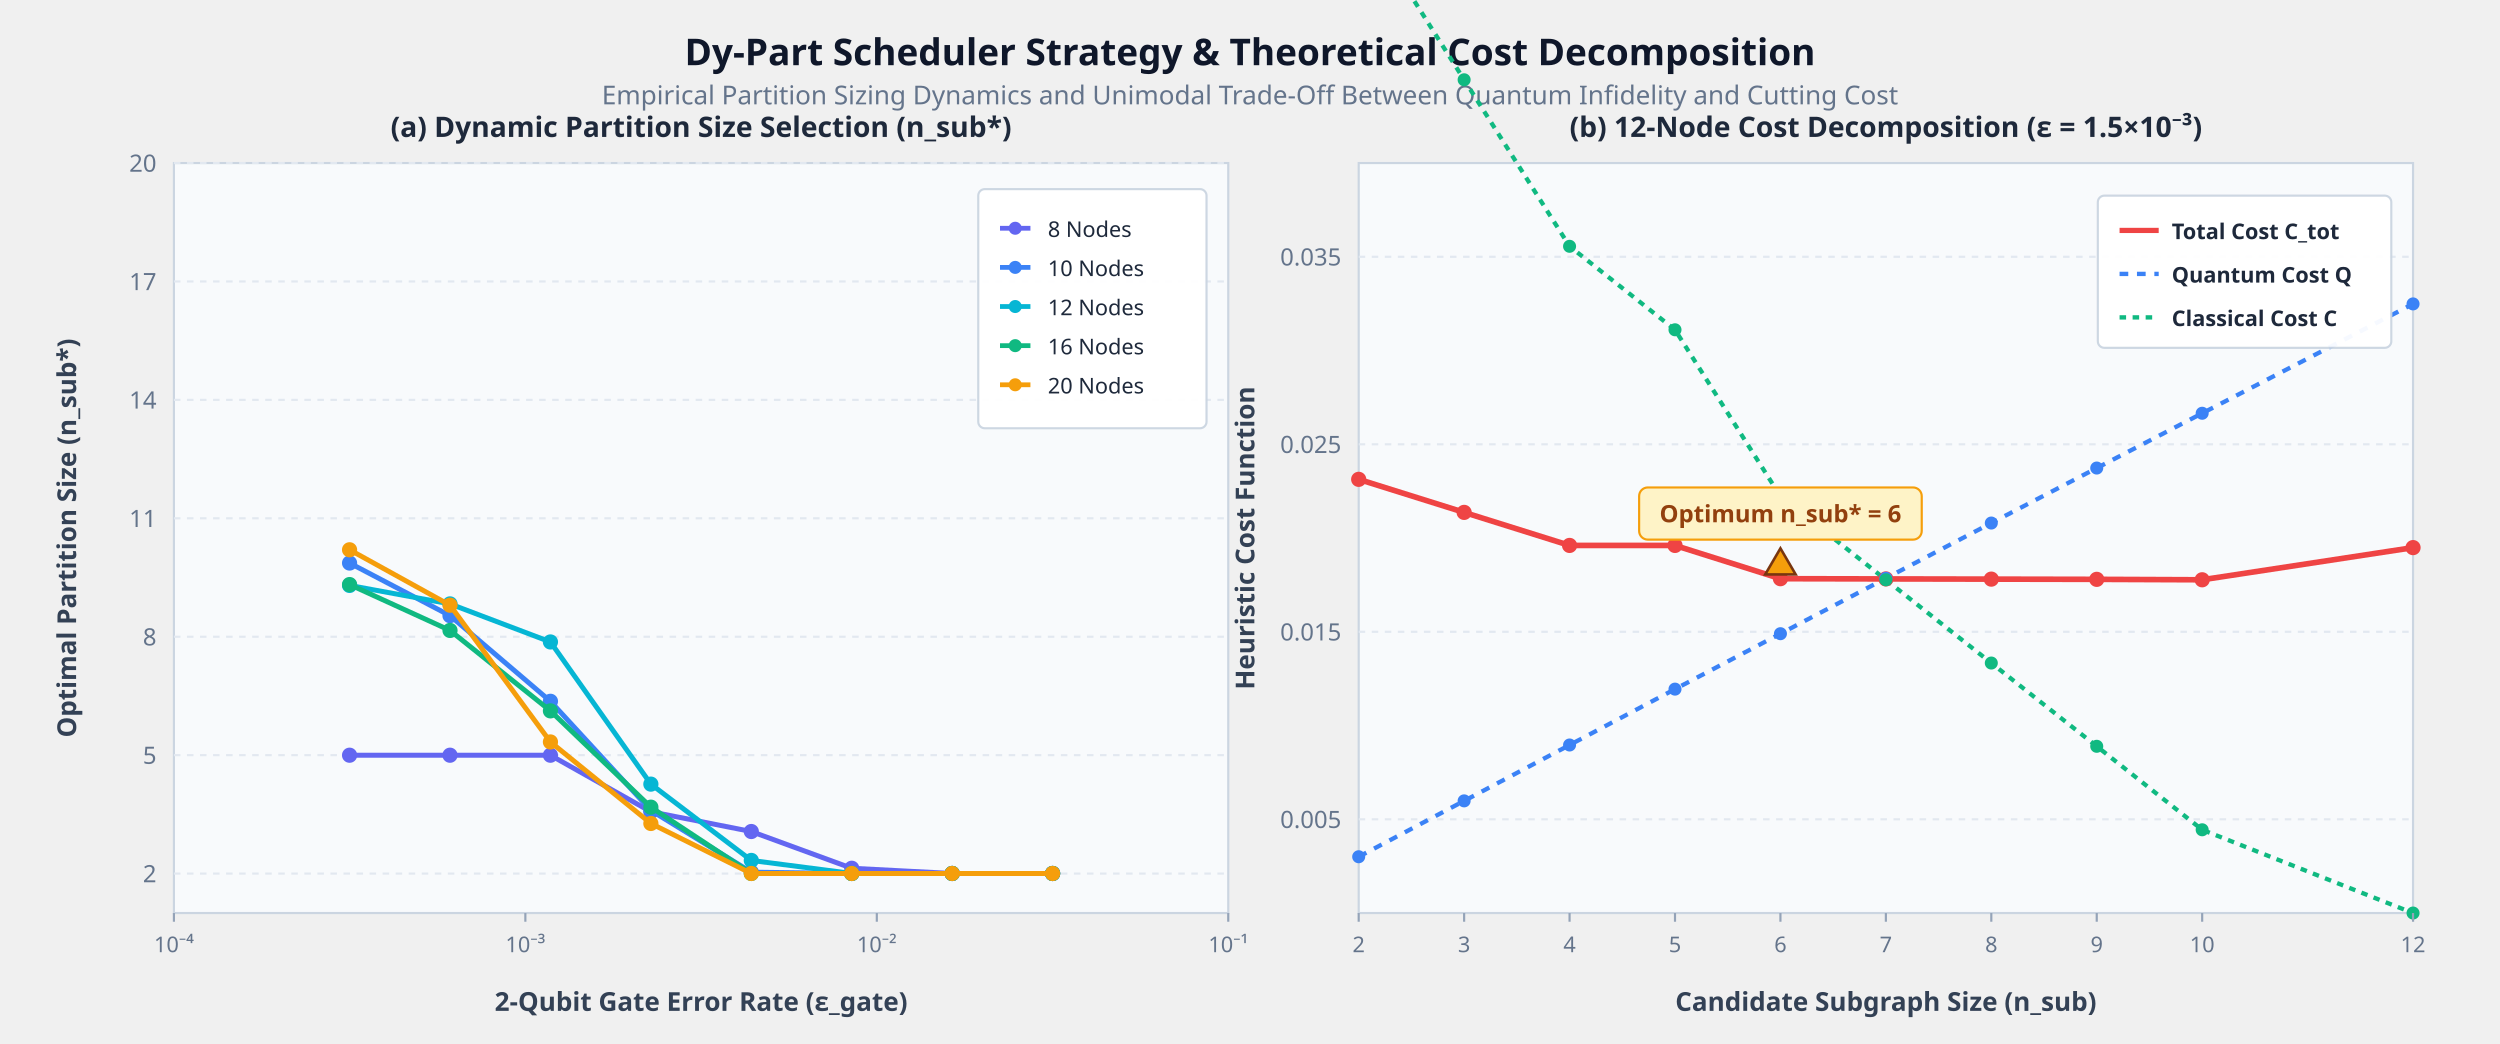
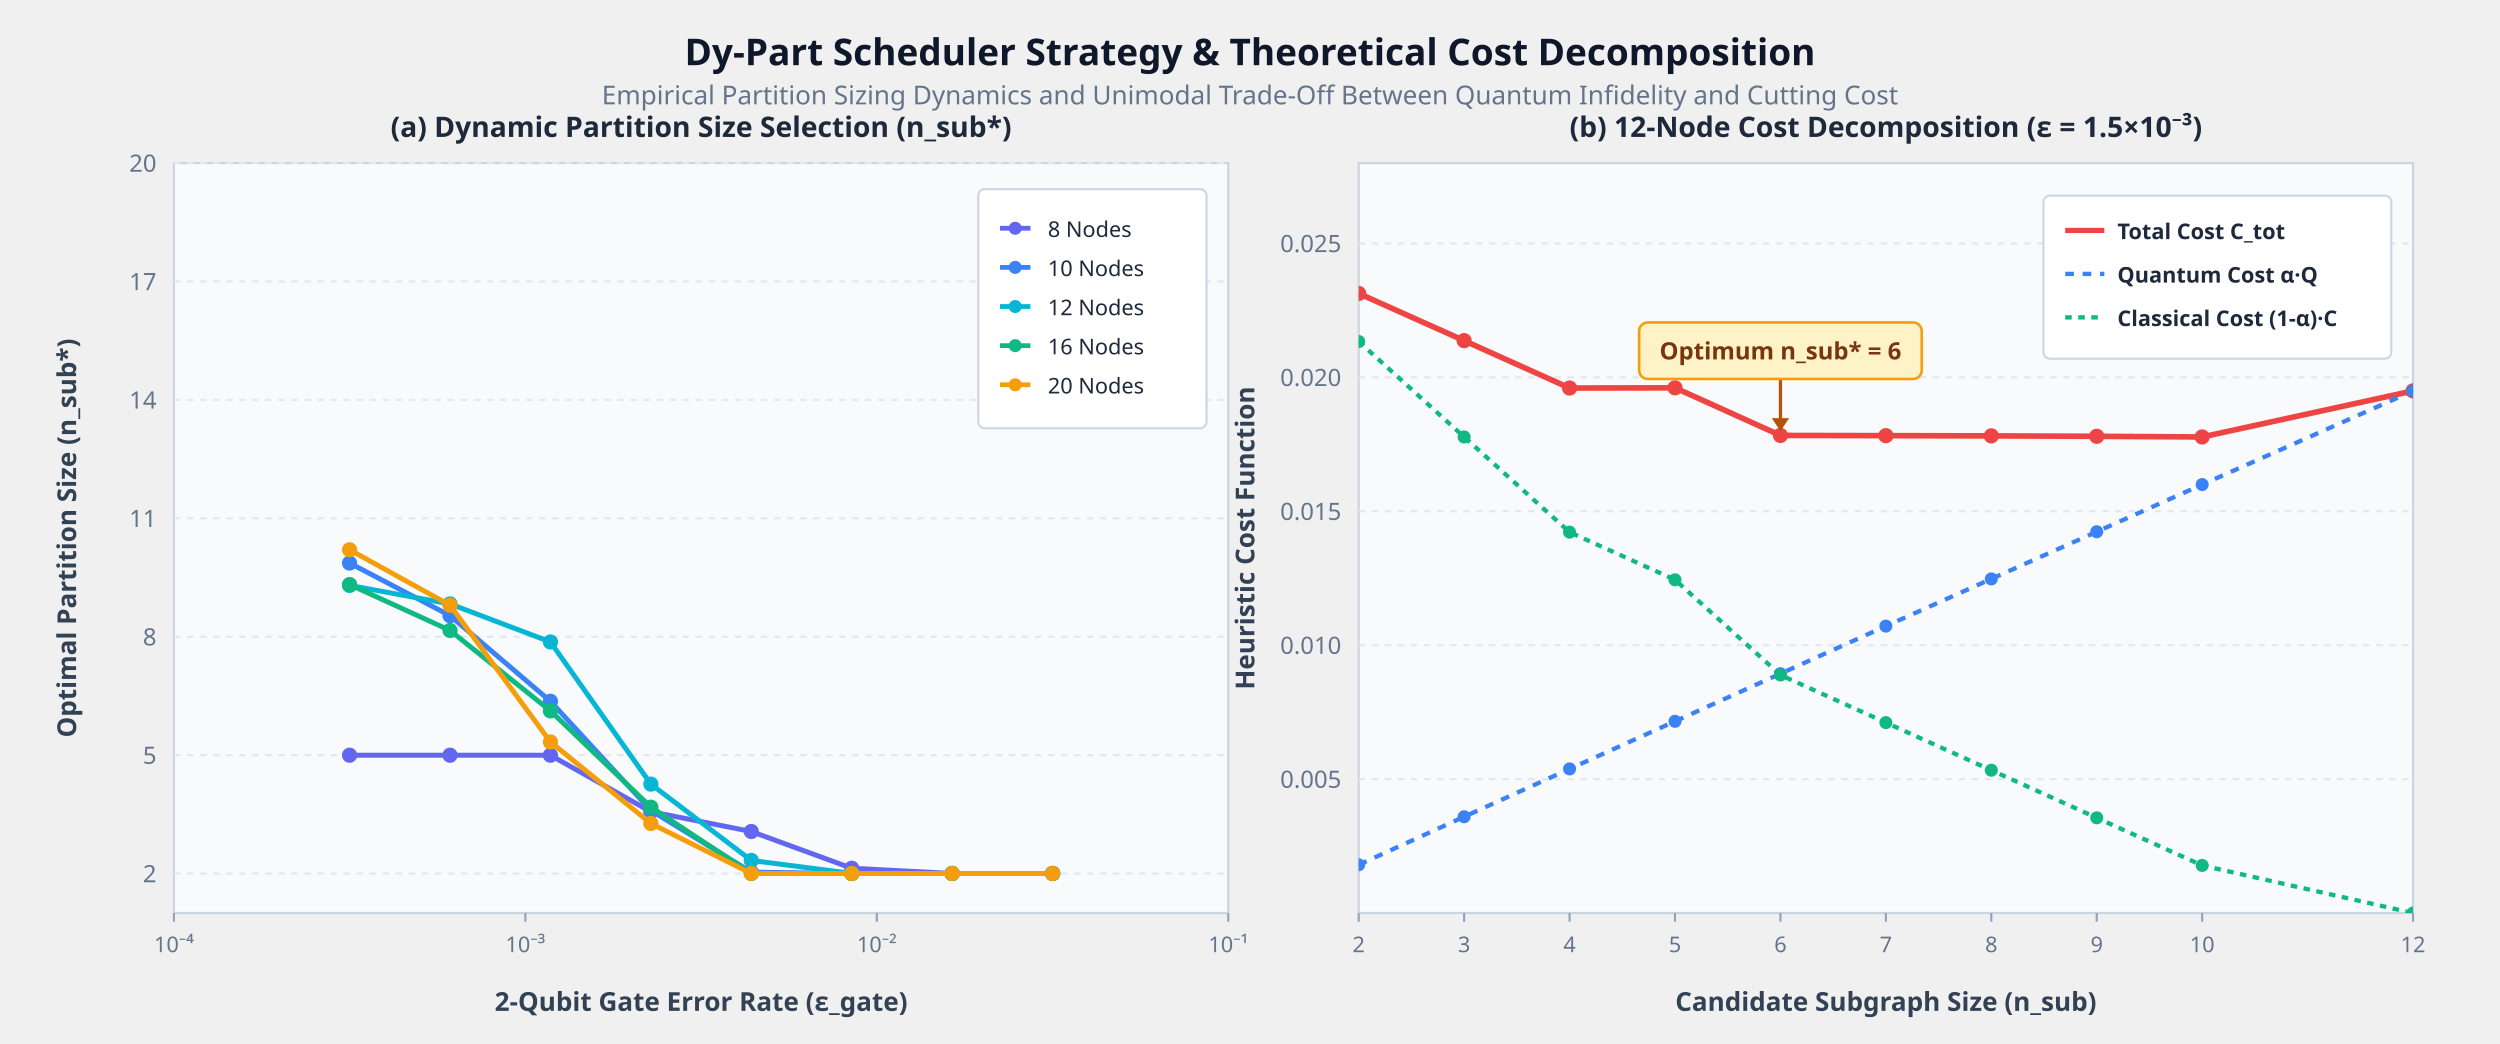
<svg xmlns="http://www.w3.org/2000/svg" viewBox="0 0 1150 480" width="1150" height="480" style="background:#ffffff; font-family: 'Segoe UI', -apple-system, sans-serif;">
+   <defs>
+     <clipPath id="panel1-clip">
+       <rect x="80" y="75" width="485" height="345" />
+     </clipPath>
+     <clipPath id="panel2-clip">
+       <rect x="625" y="75" width="485" height="345" />
+     </clipPath>
+   </defs>
  <text x="575" y="30" text-anchor="middle" font-size="17" font-weight="bold" fill="#0f172a">Dy-Part Scheduler Strategy &amp; Theoretical Cost Decomposition</text>
  <text x="575" y="48" text-anchor="middle" font-size="12" fill="#64748b">Empirical Partition Sizing Dynamics and Unimodal Trade-Off Between Quantum Infidelity and Cutting Cost</text>
  <text x="322.5" y="63" text-anchor="middle" font-size="13" font-weight="bold" fill="#1e293b">(a) Dynamic Partition Size Selection (n_sub*)</text>
  <rect x="80" y="75" width="485" height="345" fill="#f8fafc" stroke="#cbd5e1" />
  <line x1="80" y1="401.842" x2="565" y2="401.842" stroke="#e2e8f0" stroke-dasharray="3,3" />
  <text x="72" y="405.842" text-anchor="end" font-size="11" fill="#64748b">2</text>
  <line x1="80" y1="347.368" x2="565" y2="347.368" stroke="#e2e8f0" stroke-dasharray="3,3" />
  <text x="72" y="351.368" text-anchor="end" font-size="11" fill="#64748b">5</text>
  <line x1="80" y1="292.895" x2="565" y2="292.895" stroke="#e2e8f0" stroke-dasharray="3,3" />
  <text x="72" y="296.895" text-anchor="end" font-size="11" fill="#64748b">8</text>
  <line x1="80" y1="238.421" x2="565" y2="238.421" stroke="#e2e8f0" stroke-dasharray="3,3" />
  <text x="72" y="242.421" text-anchor="end" font-size="11" fill="#64748b">11</text>
  <line x1="80" y1="183.947" x2="565" y2="183.947" stroke="#e2e8f0" stroke-dasharray="3,3" />
  <text x="72" y="187.947" text-anchor="end" font-size="11" fill="#64748b">14</text>
  <line x1="80" y1="129.474" x2="565" y2="129.474" stroke="#e2e8f0" stroke-dasharray="3,3" />
  <text x="72" y="133.474" text-anchor="end" font-size="11" fill="#64748b">17</text>
  <line x1="80" y1="75" x2="565" y2="75" stroke="#e2e8f0" stroke-dasharray="3,3" />
  <text x="72" y="79" text-anchor="end" font-size="11" fill="#64748b">20</text>
-   <path d="M 160.8 347.4 L 207.0 347.4 L 253.2 347.4 L 299.4 373.4 L 345.6 382.5 L 391.8 399.4 L 438.0 401.8 L 484.2 401.8" fill="none" stroke="#6366f1" stroke-width="2.3" />
-   <circle cx="160.8" cy="347.4" r="3.5" fill="#6366f1" />
-   <circle cx="207.0" cy="347.4" r="3.5" fill="#6366f1" />
-   <circle cx="253.2" cy="347.4" r="3.5" fill="#6366f1" />
-   <circle cx="299.4" cy="373.4" r="3.5" fill="#6366f1" />
-   <circle cx="345.6" cy="382.5" r="3.5" fill="#6366f1" />
-   <circle cx="391.8" cy="399.4" r="3.5" fill="#6366f1" />
-   <circle cx="438.0" cy="401.8" r="3.5" fill="#6366f1" />
-   <circle cx="484.2" cy="401.8" r="3.5" fill="#6366f1" />
-   <path d="M 160.8 259.0 L 207.0 283.2 L 253.2 322.6 L 299.4 372.8 L 345.6 401.2 L 391.8 401.8 L 438.0 401.8 L 484.2 401.8" fill="none" stroke="#3b82f6" stroke-width="2.3" />
-   <circle cx="160.8" cy="259.0" r="3.5" fill="#3b82f6" />
-   <circle cx="207.0" cy="283.2" r="3.5" fill="#3b82f6" />
-   <circle cx="253.2" cy="322.6" r="3.5" fill="#3b82f6" />
-   <circle cx="299.4" cy="372.8" r="3.5" fill="#3b82f6" />
-   <circle cx="345.6" cy="401.2" r="3.5" fill="#3b82f6" />
-   <circle cx="391.8" cy="401.8" r="3.5" fill="#3b82f6" />
-   <circle cx="438.0" cy="401.8" r="3.5" fill="#3b82f6" />
-   <circle cx="484.2" cy="401.8" r="3.5" fill="#3b82f6" />
-   <path d="M 160.8 269.3 L 207.0 277.8 L 253.2 295.3 L 299.4 360.7 L 345.6 395.8 L 391.8 401.8 L 438.0 401.8 L 484.2 401.8" fill="none" stroke="#06b6d4" stroke-width="2.3" />
-   <circle cx="160.8" cy="269.3" r="3.5" fill="#06b6d4" />
-   <circle cx="207.0" cy="277.8" r="3.5" fill="#06b6d4" />
-   <circle cx="253.2" cy="295.3" r="3.5" fill="#06b6d4" />
-   <circle cx="299.4" cy="360.7" r="3.5" fill="#06b6d4" />
-   <circle cx="345.6" cy="395.8" r="3.5" fill="#06b6d4" />
-   <circle cx="391.8" cy="401.8" r="3.5" fill="#06b6d4" />
-   <circle cx="438.0" cy="401.8" r="3.5" fill="#06b6d4" />
-   <circle cx="484.2" cy="401.8" r="3.5" fill="#06b6d4" />
-   <path d="M 160.8 268.9 L 207.0 290.0 L 253.2 327.0 L 299.4 371.3 L 345.6 401.8 L 391.8 401.8 L 438.0 401.8 L 484.2 401.8" fill="none" stroke="#10b981" stroke-width="2.3" />
-   <circle cx="160.8" cy="268.9" r="3.5" fill="#10b981" />
-   <circle cx="207.0" cy="290.0" r="3.5" fill="#10b981" />
-   <circle cx="253.2" cy="327.0" r="3.5" fill="#10b981" />
-   <circle cx="299.4" cy="371.3" r="3.5" fill="#10b981" />
-   <circle cx="345.6" cy="401.8" r="3.5" fill="#10b981" />
-   <circle cx="391.8" cy="401.8" r="3.5" fill="#10b981" />
-   <circle cx="438.0" cy="401.8" r="3.5" fill="#10b981" />
-   <circle cx="484.2" cy="401.8" r="3.5" fill="#10b981" />
-   <path d="M 160.8 252.9 L 207.0 278.4 L 253.2 341.3 L 299.4 378.8 L 345.6 401.8 L 391.8 401.8 L 438.0 401.8 L 484.2 401.8" fill="none" stroke="#f59e0b" stroke-width="2.3" />
-   <circle cx="160.8" cy="252.9" r="3.5" fill="#f59e0b" />
-   <circle cx="207.0" cy="278.4" r="3.5" fill="#f59e0b" />
-   <circle cx="253.2" cy="341.3" r="3.5" fill="#f59e0b" />
-   <circle cx="299.4" cy="378.8" r="3.5" fill="#f59e0b" />
-   <circle cx="345.6" cy="401.8" r="3.5" fill="#f59e0b" />
-   <circle cx="391.8" cy="401.8" r="3.5" fill="#f59e0b" />
-   <circle cx="438.0" cy="401.8" r="3.5" fill="#f59e0b" />
-   <circle cx="484.2" cy="401.8" r="3.5" fill="#f59e0b" />
+   <g clip-path="url(#panel1-clip)">
+     <path d="M 160.8 347.4 L 207.0 347.4 L 253.2 347.4 L 299.4 373.4 L 345.6 382.5 L 391.8 399.4 L 438.0 401.8 L 484.2 401.8" fill="none" stroke="#6366f1" stroke-width="2.3" />
+     <circle cx="160.8" cy="347.4" r="3.5" fill="#6366f1" />
+     <circle cx="207.0" cy="347.4" r="3.5" fill="#6366f1" />
+     <circle cx="253.2" cy="347.4" r="3.5" fill="#6366f1" />
+     <circle cx="299.4" cy="373.4" r="3.5" fill="#6366f1" />
+     <circle cx="345.6" cy="382.5" r="3.5" fill="#6366f1" />
+     <circle cx="391.8" cy="399.4" r="3.5" fill="#6366f1" />
+     <circle cx="438.0" cy="401.8" r="3.5" fill="#6366f1" />
+     <circle cx="484.2" cy="401.8" r="3.5" fill="#6366f1" />
+     <path d="M 160.8 259.0 L 207.0 283.2 L 253.2 322.6 L 299.4 372.8 L 345.6 401.2 L 391.8 401.8 L 438.0 401.8 L 484.2 401.8" fill="none" stroke="#3b82f6" stroke-width="2.3" />
+     <circle cx="160.8" cy="259.0" r="3.5" fill="#3b82f6" />
+     <circle cx="207.0" cy="283.2" r="3.5" fill="#3b82f6" />
+     <circle cx="253.2" cy="322.6" r="3.5" fill="#3b82f6" />
+     <circle cx="299.4" cy="372.8" r="3.5" fill="#3b82f6" />
+     <circle cx="345.6" cy="401.2" r="3.5" fill="#3b82f6" />
+     <circle cx="391.8" cy="401.8" r="3.5" fill="#3b82f6" />
+     <circle cx="438.0" cy="401.8" r="3.5" fill="#3b82f6" />
+     <circle cx="484.2" cy="401.8" r="3.5" fill="#3b82f6" />
+     <path d="M 160.8 269.3 L 207.0 277.8 L 253.2 295.3 L 299.4 360.7 L 345.6 395.8 L 391.8 401.8 L 438.0 401.8 L 484.2 401.8" fill="none" stroke="#06b6d4" stroke-width="2.3" />
+     <circle cx="160.8" cy="269.3" r="3.5" fill="#06b6d4" />
+     <circle cx="207.0" cy="277.8" r="3.5" fill="#06b6d4" />
+     <circle cx="253.2" cy="295.3" r="3.5" fill="#06b6d4" />
+     <circle cx="299.4" cy="360.7" r="3.5" fill="#06b6d4" />
+     <circle cx="345.6" cy="395.8" r="3.5" fill="#06b6d4" />
+     <circle cx="391.8" cy="401.8" r="3.5" fill="#06b6d4" />
+     <circle cx="438.0" cy="401.8" r="3.5" fill="#06b6d4" />
+     <circle cx="484.2" cy="401.8" r="3.5" fill="#06b6d4" />
+     <path d="M 160.8 268.9 L 207.0 290.0 L 253.2 327.0 L 299.4 371.3 L 345.6 401.8 L 391.8 401.8 L 438.0 401.8 L 484.2 401.8" fill="none" stroke="#10b981" stroke-width="2.3" />
+     <circle cx="160.8" cy="268.9" r="3.5" fill="#10b981" />
+     <circle cx="207.0" cy="290.0" r="3.5" fill="#10b981" />
+     <circle cx="253.2" cy="327.0" r="3.5" fill="#10b981" />
+     <circle cx="299.4" cy="371.3" r="3.5" fill="#10b981" />
+     <circle cx="345.6" cy="401.8" r="3.5" fill="#10b981" />
+     <circle cx="391.8" cy="401.8" r="3.5" fill="#10b981" />
+     <circle cx="438.0" cy="401.8" r="3.5" fill="#10b981" />
+     <circle cx="484.2" cy="401.8" r="3.5" fill="#10b981" />
+     <path d="M 160.8 252.9 L 207.0 278.4 L 253.2 341.3 L 299.4 378.8 L 345.6 401.8 L 391.8 401.8 L 438.0 401.8 L 484.2 401.8" fill="none" stroke="#f59e0b" stroke-width="2.3" />
+     <circle cx="160.8" cy="252.9" r="3.5" fill="#f59e0b" />
+     <circle cx="207.0" cy="278.4" r="3.5" fill="#f59e0b" />
+     <circle cx="253.2" cy="341.3" r="3.5" fill="#f59e0b" />
+     <circle cx="299.4" cy="378.8" r="3.5" fill="#f59e0b" />
+     <circle cx="345.6" cy="401.8" r="3.5" fill="#f59e0b" />
+     <circle cx="391.8" cy="401.8" r="3.5" fill="#f59e0b" />
+     <circle cx="438.0" cy="401.8" r="3.5" fill="#f59e0b" />
+     <circle cx="484.2" cy="401.8" r="3.5" fill="#f59e0b" />
+   </g>
  <line x1="80" y1="420" x2="80" y2="424" stroke="#94a3b8" />
  <text x="80" y="438" text-anchor="middle" font-size="10" fill="#64748b">10⁻⁴</text>
  <line x1="241.667" y1="420" x2="241.667" y2="424" stroke="#94a3b8" />
  <text x="241.667" y="438" text-anchor="middle" font-size="10" fill="#64748b">10⁻³</text>
  <line x1="403.333" y1="420" x2="403.333" y2="424" stroke="#94a3b8" />
  <text x="403.333" y="438" text-anchor="middle" font-size="10" fill="#64748b">10⁻²</text>
  <line x1="565" y1="420" x2="565" y2="424" stroke="#94a3b8" />
  <text x="565" y="438" text-anchor="middle" font-size="10" fill="#64748b">10⁻¹</text>
  <rect x="450" y="87" width="105" height="110" rx="3" fill="#ffffff" stroke="#cbd5e1" opacity="0.95" />
  <line x1="460" y1="105" x2="474" y2="105" stroke="#6366f1" stroke-width="2.2" />
  <circle cx="467" cy="105" r="3" fill="#6366f1" />
  <text x="482" y="109" font-size="10" fill="#1e293b">8 Nodes</text>
  <line x1="460" y1="123" x2="474" y2="123" stroke="#3b82f6" stroke-width="2.2" />
  <circle cx="467" cy="123" r="3" fill="#3b82f6" />
  <text x="482" y="127" font-size="10" fill="#1e293b">10 Nodes</text>
  <line x1="460" y1="141" x2="474" y2="141" stroke="#06b6d4" stroke-width="2.2" />
  <circle cx="467" cy="141" r="3" fill="#06b6d4" />
  <text x="482" y="145" font-size="10" fill="#1e293b">12 Nodes</text>
  <line x1="460" y1="159" x2="474" y2="159" stroke="#10b981" stroke-width="2.2" />
  <circle cx="467" cy="159" r="3" fill="#10b981" />
  <text x="482" y="163" font-size="10" fill="#1e293b">16 Nodes</text>
  <line x1="460" y1="177" x2="474" y2="177" stroke="#f59e0b" stroke-width="2.2" />
  <circle cx="467" cy="177" r="3" fill="#f59e0b" />
  <text x="482" y="181" font-size="10" fill="#1e293b">20 Nodes</text>
  <text x="867.5" y="63" text-anchor="middle" font-size="13" font-weight="bold" fill="#1e293b">(b) 12-Node Cost Decomposition (ε = 1.5×10⁻³)</text>
  <rect x="625" y="75" width="485" height="345" fill="#f8fafc" stroke="#cbd5e1" />
-   <line x1="625" y1="376.875" x2="1110" y2="376.875" stroke="#e2e8f0" stroke-dasharray="3,3" />
-   <text x="617" y="380.875" text-anchor="end" font-size="11" fill="#64748b">0.005</text>
-   <line x1="625" y1="290.625" x2="1110" y2="290.625" stroke="#e2e8f0" stroke-dasharray="3,3" />
-   <text x="617" y="294.625" text-anchor="end" font-size="11" fill="#64748b">0.015</text>
-   <line x1="625" y1="204.375" x2="1110" y2="204.375" stroke="#e2e8f0" stroke-dasharray="3,3" />
-   <text x="617" y="208.375" text-anchor="end" font-size="11" fill="#64748b">0.025</text>
-   <line x1="625" y1="118.125" x2="1110" y2="118.125" stroke="#e2e8f0" stroke-dasharray="3,3" />
-   <text x="617" y="122.125" text-anchor="end" font-size="11" fill="#64748b">0.035</text>
-   <path d="M 625.0 220.5 L 673.5 235.7 L 722.0 250.9 L 770.5 250.9 L 819.0 266.2 L 867.5 266.3 L 916.0 266.4 L 964.5 266.5 L 1013.0 266.7 L 1110.0 251.9" fill="none" stroke="#ef4444" stroke-width="2.6" />
-   <path d="M 625.0 394.1 L 673.5 368.4 L 722.0 342.7 L 770.5 317.0 L 819.0 291.5 L 867.5 266.0 L 916.0 240.6 L 964.5 215.3 L 1013.0 190.1 L 1110.0 139.8" fill="none" stroke="#3b82f6" stroke-width="2.0" stroke-dasharray="4,4" />
-   <path d="M 625.0 -40.0 L 673.5 36.7 L 722.0 113.3 L 770.5 151.7 L 819.0 228.3 L 867.5 266.7 L 916.0 305.0 L 964.5 343.3 L 1013.0 381.7 L 1110.0 420.0" fill="none" stroke="#10b981" stroke-width="2.0" stroke-dasharray="3,3" />
-   <circle cx="625.0" cy="220.5" r="3.5" fill="#ef4444" />
-   <circle cx="625.0" cy="394.1" r="3" fill="#3b82f6" />
-   <circle cx="625.0" cy="-40.0" r="3" fill="#10b981" />
-   <circle cx="673.5" cy="235.7" r="3.5" fill="#ef4444" />
-   <circle cx="673.5" cy="368.4" r="3" fill="#3b82f6" />
-   <circle cx="673.5" cy="36.7" r="3" fill="#10b981" />
-   <circle cx="722.0" cy="250.9" r="3.5" fill="#ef4444" />
-   <circle cx="722.0" cy="342.7" r="3" fill="#3b82f6" />
-   <circle cx="722.0" cy="113.3" r="3" fill="#10b981" />
-   <circle cx="770.5" cy="250.9" r="3.5" fill="#ef4444" />
-   <circle cx="770.5" cy="317.0" r="3" fill="#3b82f6" />
-   <circle cx="770.5" cy="151.7" r="3" fill="#10b981" />
-   <circle cx="819.0" cy="266.2" r="3.5" fill="#ef4444" />
-   <circle cx="819.0" cy="291.5" r="3" fill="#3b82f6" />
-   <circle cx="819.0" cy="228.3" r="3" fill="#10b981" />
-   <circle cx="867.5" cy="266.3" r="3.5" fill="#ef4444" />
-   <circle cx="867.5" cy="266.0" r="3" fill="#3b82f6" />
-   <circle cx="867.5" cy="266.7" r="3" fill="#10b981" />
-   <circle cx="916.0" cy="266.4" r="3.5" fill="#ef4444" />
-   <circle cx="916.0" cy="240.6" r="3" fill="#3b82f6" />
-   <circle cx="916.0" cy="305.0" r="3" fill="#10b981" />
-   <circle cx="964.5" cy="266.5" r="3.5" fill="#ef4444" />
-   <circle cx="964.5" cy="215.3" r="3" fill="#3b82f6" />
-   <circle cx="964.5" cy="343.3" r="3" fill="#10b981" />
-   <circle cx="1013.0" cy="266.7" r="3.5" fill="#ef4444" />
-   <circle cx="1013.0" cy="190.1" r="3" fill="#3b82f6" />
-   <circle cx="1013.0" cy="381.7" r="3" fill="#10b981" />
-   <circle cx="1110.0" cy="251.9" r="3.5" fill="#ef4444" />
-   <circle cx="1110.0" cy="139.8" r="3" fill="#3b82f6" />
-   <circle cx="1110.0" cy="420.0" r="3" fill="#10b981" />
-   <polygon points="819,252.23 826,264.23 812,264.23" fill="#f59e0b" stroke="#78350f" stroke-width="1.2" />
-   <rect x="754" y="224.23" width="130" height="24" rx="4" fill="#fef3c7" stroke="#f59e0b" />
-   <text x="819" y="240.23" text-anchor="middle" font-size="11" font-weight="bold" fill="#92400e">Optimum n_sub* = 6</text>
-   <rect x="965" y="90" width="135" height="70" rx="3" fill="#ffffff" stroke="#cbd5e1" opacity="0.95" />
-   <line x1="975" y1="106" x2="993" y2="106" stroke="#ef4444" stroke-width="2.4" />
-   <text x="999" y="110" font-size="10" font-weight="600" fill="#1e293b">Total Cost C_tot</text>
-   <line x1="975" y1="126" x2="993" y2="126" stroke="#3b82f6" stroke-width="2.0" stroke-dasharray="4,4" />
-   <text x="999" y="130" font-size="10" font-weight="600" fill="#1e293b">Quantum Cost Q</text>
-   <line x1="975" y1="146" x2="993" y2="146" stroke="#10b981" stroke-width="2.0" stroke-dasharray="3,3" />
-   <text x="999" y="150" font-size="10" font-weight="600" fill="#1e293b">Classical Cost C</text>
+   <line x1="625" y1="358.393" x2="1110" y2="358.393" stroke="#e2e8f0" stroke-dasharray="3,3" />
+   <text x="617" y="362.393" text-anchor="end" font-size="11" fill="#64748b">0.005</text>
+   <line x1="625" y1="296.786" x2="1110" y2="296.786" stroke="#e2e8f0" stroke-dasharray="3,3" />
+   <text x="617" y="300.786" text-anchor="end" font-size="11" fill="#64748b">0.010</text>
+   <line x1="625" y1="235.179" x2="1110" y2="235.179" stroke="#e2e8f0" stroke-dasharray="3,3" />
+   <text x="617" y="239.179" text-anchor="end" font-size="11" fill="#64748b">0.015</text>
+   <line x1="625" y1="173.571" x2="1110" y2="173.571" stroke="#e2e8f0" stroke-dasharray="3,3" />
+   <text x="617" y="177.571" text-anchor="end" font-size="11" fill="#64748b">0.020</text>
+   <line x1="625" y1="111.964" x2="1110" y2="111.964" stroke="#e2e8f0" stroke-dasharray="3,3" />
+   <text x="617" y="115.964" text-anchor="end" font-size="11" fill="#64748b">0.025</text>
+   <g clip-path="url(#panel2-clip)">
+     <path d="M 625.0 135.0 L 673.5 156.7 L 722.0 178.5 L 770.5 178.4 L 819.0 200.3 L 867.5 200.4 L 916.0 200.5 L 964.5 200.7 L 1013.0 201.0 L 1110.0 179.8" fill="none" stroke="#ef4444" stroke-width="2.6" />
+     <path d="M 625.0 397.8 L 673.5 375.7 L 722.0 353.7 L 770.5 331.8 L 819.0 309.9 L 867.5 288.0 L 916.0 266.3 L 964.5 244.6 L 1013.0 222.9 L 1110.0 179.8" fill="none" stroke="#3b82f6" stroke-width="2.0" stroke-dasharray="4,4" />
+     <path d="M 625.0 157.1 L 673.5 201.0 L 722.0 244.8 L 770.5 266.7 L 819.0 310.5 L 867.5 332.4 L 916.0 354.3 L 964.5 376.2 L 1013.0 398.1 L 1110.0 420.0" fill="none" stroke="#10b981" stroke-width="2.0" stroke-dasharray="3,3" />
+     <circle cx="625.0" cy="135.0" r="3.5" fill="#ef4444" />
+     <circle cx="625.0" cy="397.8" r="3" fill="#3b82f6" />
+     <circle cx="625.0" cy="157.1" r="3" fill="#10b981" />
+     <circle cx="673.5" cy="156.7" r="3.5" fill="#ef4444" />
+     <circle cx="673.5" cy="375.7" r="3" fill="#3b82f6" />
+     <circle cx="673.5" cy="201.0" r="3" fill="#10b981" />
+     <circle cx="722.0" cy="178.5" r="3.5" fill="#ef4444" />
+     <circle cx="722.0" cy="353.7" r="3" fill="#3b82f6" />
+     <circle cx="722.0" cy="244.8" r="3" fill="#10b981" />
+     <circle cx="770.5" cy="178.4" r="3.5" fill="#ef4444" />
+     <circle cx="770.5" cy="331.8" r="3" fill="#3b82f6" />
+     <circle cx="770.5" cy="266.7" r="3" fill="#10b981" />
+     <circle cx="819.0" cy="200.3" r="3.5" fill="#ef4444" />
+     <circle cx="819.0" cy="309.9" r="3" fill="#3b82f6" />
+     <circle cx="819.0" cy="310.5" r="3" fill="#10b981" />
+     <circle cx="867.5" cy="200.4" r="3.5" fill="#ef4444" />
+     <circle cx="867.5" cy="288.0" r="3" fill="#3b82f6" />
+     <circle cx="867.5" cy="332.4" r="3" fill="#10b981" />
+     <circle cx="916.0" cy="200.5" r="3.5" fill="#ef4444" />
+     <circle cx="916.0" cy="266.3" r="3" fill="#3b82f6" />
+     <circle cx="916.0" cy="354.3" r="3" fill="#10b981" />
+     <circle cx="964.5" cy="200.7" r="3.5" fill="#ef4444" />
+     <circle cx="964.5" cy="244.6" r="3" fill="#3b82f6" />
+     <circle cx="964.5" cy="376.2" r="3" fill="#10b981" />
+     <circle cx="1013.0" cy="201.0" r="3.5" fill="#ef4444" />
+     <circle cx="1013.0" cy="222.9" r="3" fill="#3b82f6" />
+     <circle cx="1013.0" cy="398.1" r="3" fill="#10b981" />
+     <circle cx="1110.0" cy="179.8" r="3.5" fill="#ef4444" />
+     <circle cx="1110.0" cy="179.8" r="3" fill="#3b82f6" />
+     <circle cx="1110.0" cy="420.0" r="3" fill="#10b981" />
+   </g>
+   <line x1="819" y1="174.329" x2="819" y2="196.329" stroke="#b45309" stroke-width="1.5" />
+   <polygon points="819,198.329 815,192.329 823,192.329" fill="#b45309" />
+   <rect x="754" y="148.329" width="130" height="26" rx="4" fill="#fef3c7" stroke="#f59e0b" stroke-width="1.2" />
+   <text x="819" y="165.329" text-anchor="middle" font-size="11" font-weight="bold" fill="#78350f">Optimum n_sub* = 6</text>
+   <rect x="940" y="90" width="160" height="75" rx="3" fill="#ffffff" stroke="#cbd5e1" opacity="0.95" />
+   <line x1="950" y1="106" x2="968" y2="106" stroke="#ef4444" stroke-width="2.4" />
+   <text x="974" y="110" font-size="10" font-weight="600" fill="#1e293b">Total Cost C_tot</text>
+   <line x1="950" y1="126" x2="968" y2="126" stroke="#3b82f6" stroke-width="2.0" stroke-dasharray="4,4" />
+   <text x="974" y="130" font-size="10" font-weight="600" fill="#1e293b">Quantum Cost α·Q</text>
+   <line x1="950" y1="146" x2="968" y2="146" stroke="#10b981" stroke-width="2.0" stroke-dasharray="3,3" />
+   <text x="974" y="150" font-size="10" font-weight="600" fill="#1e293b">Classical Cost (1-α)·C</text>
  <line x1="625" y1="420" x2="625" y2="424" stroke="#94a3b8" />
  <text x="625" y="438" text-anchor="middle" font-size="10" fill="#64748b">2</text>
  <line x1="673.5" y1="420" x2="673.5" y2="424" stroke="#94a3b8" />
  <text x="673.5" y="438" text-anchor="middle" font-size="10" fill="#64748b">3</text>
  <line x1="722" y1="420" x2="722" y2="424" stroke="#94a3b8" />
  <text x="722" y="438" text-anchor="middle" font-size="10" fill="#64748b">4</text>
  <line x1="770.5" y1="420" x2="770.5" y2="424" stroke="#94a3b8" />
  <text x="770.5" y="438" text-anchor="middle" font-size="10" fill="#64748b">5</text>
  <line x1="819" y1="420" x2="819" y2="424" stroke="#94a3b8" />
  <text x="819" y="438" text-anchor="middle" font-size="10" fill="#64748b">6</text>
  <line x1="867.5" y1="420" x2="867.5" y2="424" stroke="#94a3b8" />
  <text x="867.5" y="438" text-anchor="middle" font-size="10" fill="#64748b">7</text>
  <line x1="916" y1="420" x2="916" y2="424" stroke="#94a3b8" />
  <text x="916" y="438" text-anchor="middle" font-size="10" fill="#64748b">8</text>
  <line x1="964.5" y1="420" x2="964.5" y2="424" stroke="#94a3b8" />
  <text x="964.5" y="438" text-anchor="middle" font-size="10" fill="#64748b">9</text>
  <line x1="1013" y1="420" x2="1013" y2="424" stroke="#94a3b8" />
  <text x="1013" y="438" text-anchor="middle" font-size="10" fill="#64748b">10</text>
  <line x1="1110" y1="420" x2="1110" y2="424" stroke="#94a3b8" />
  <text x="1110" y="438" text-anchor="middle" font-size="10" fill="#64748b">12</text>
  <text x="35" y="247.5" text-anchor="middle" transform="rotate(-90 35 247.5)" font-size="12" font-weight="600" fill="#334155">Optimal Partition Size (n_sub*)</text>
  <text x="577" y="247.5" text-anchor="middle" transform="rotate(-90 577 247.5)" font-size="12" font-weight="600" fill="#334155">Heuristic Cost Function</text>
  <text x="322.5" y="465" text-anchor="middle" font-size="12" font-weight="600" fill="#334155">2-Qubit Gate Error Rate (ε_gate)</text>
  <text x="867.5" y="465" text-anchor="middle" font-size="12" font-weight="600" fill="#334155">Candidate Subgraph Size (n_sub)</text>
</svg>
